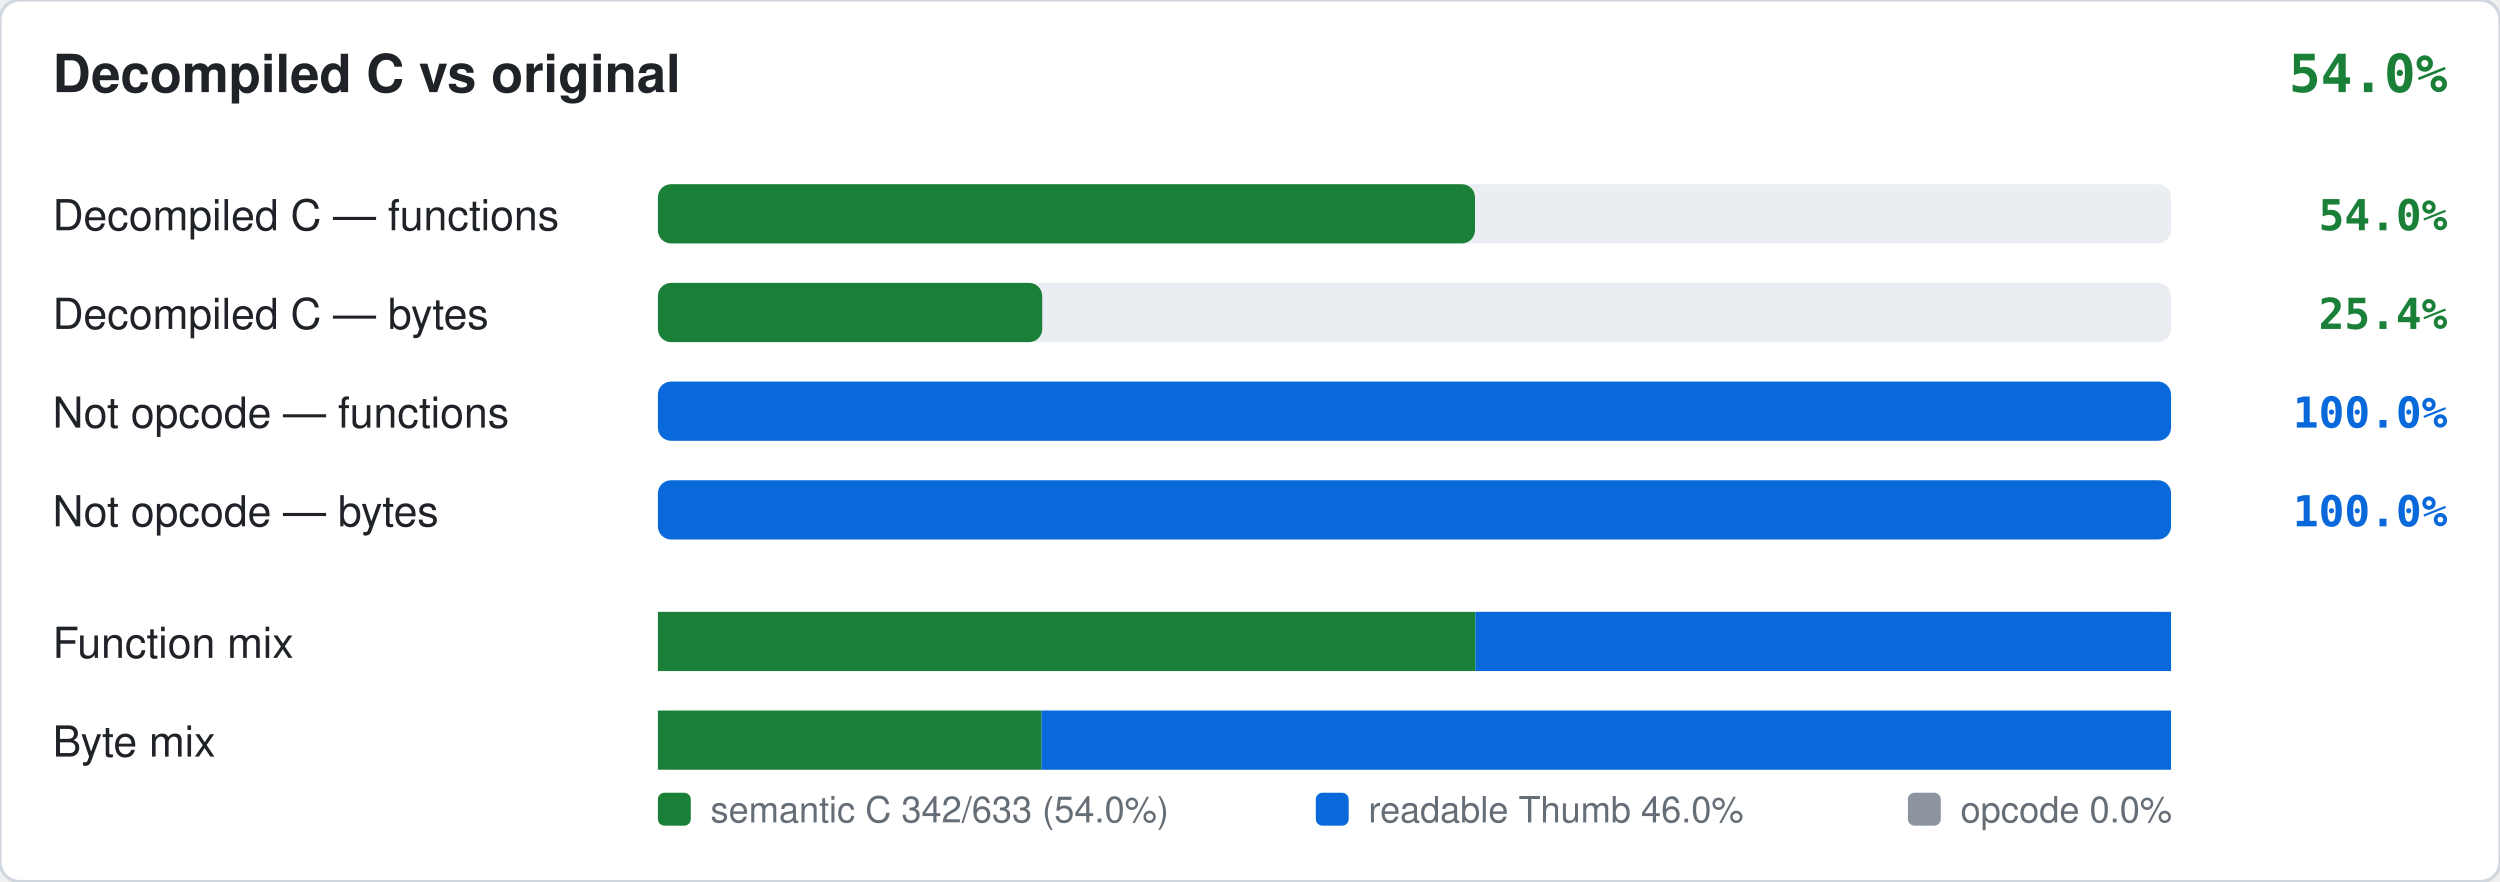
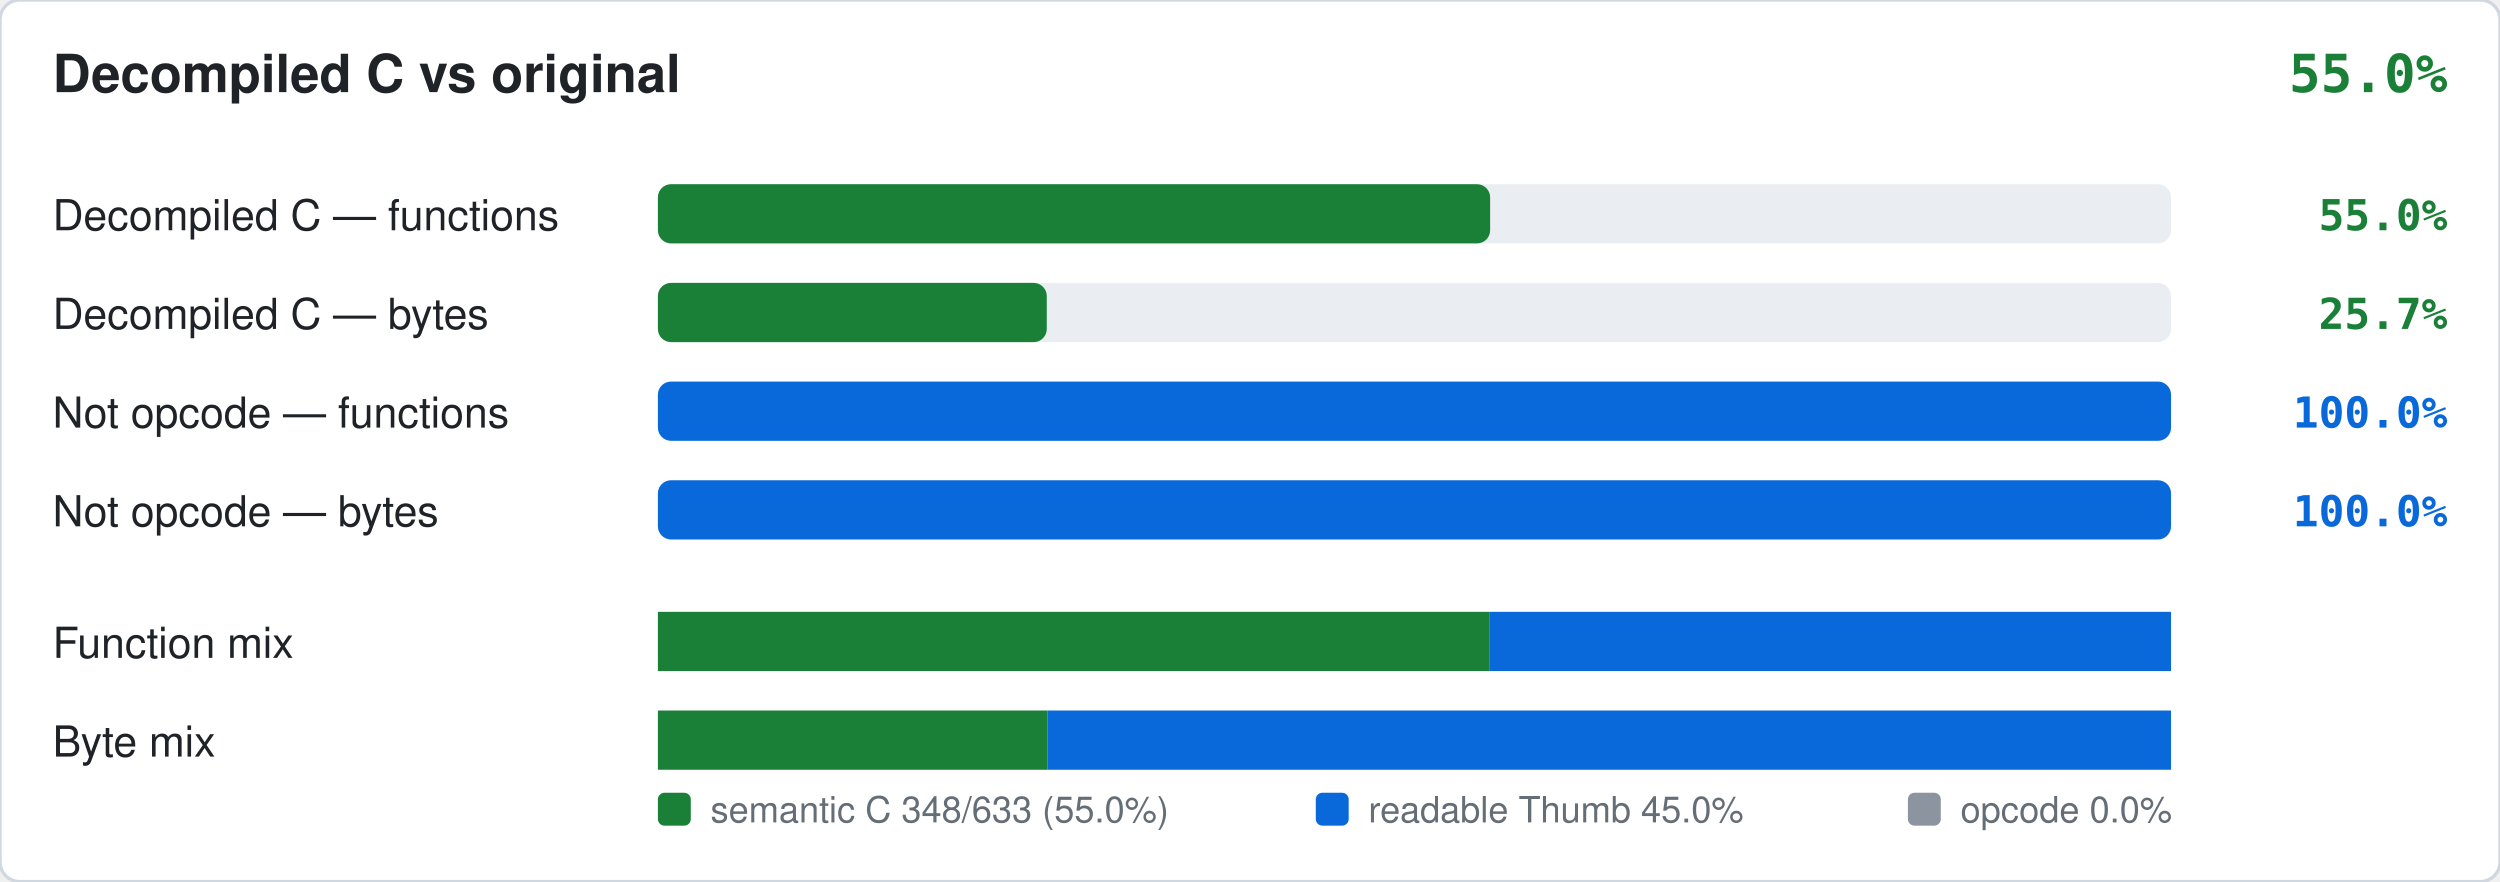
- <svg xmlns="http://www.w3.org/2000/svg" width="760" height="268" viewBox="0 0 760 268" role="img" aria-label="Decompiled C 54.0% functions, 25.4% bytes (342/633, 22,890/90,272)">
+ <svg xmlns="http://www.w3.org/2000/svg" width="760" height="268" viewBox="0 0 760 268" role="img" aria-label="Decompiled C 55.0% functions, 25.7% bytes (348/633, 23,238/90,272)">
  <rect width="760" height="268" rx="6" fill="#ffffff" stroke="#d0d7de" />
  <text x="16" y="28" font-family="-apple-system,BlinkMacSystemFont,Segoe UI,Helvetica,Arial,sans-serif" font-size="16" font-weight="600" fill="#1f2328">Decompiled C vs original</text>
-   <text x="744" y="28" text-anchor="end" font-family="ui-monospace,SFMono-Regular,Menlo,Consolas,monospace" font-size="16" font-weight="700" fill="#1a7f37">54.0%</text>
+   <text x="744" y="28" text-anchor="end" font-family="ui-monospace,SFMono-Regular,Menlo,Consolas,monospace" font-size="16" font-weight="700" fill="#1a7f37">55.0%</text>
  <text x="16" y="70" font-family="-apple-system,BlinkMacSystemFont,Segoe UI,Helvetica,Arial,sans-serif" font-size="13" fill="#1f2328">Decompiled C — functions</text>
  <rect x="200.00" y="56.00" width="460.00" height="18.00" rx="4" fill="#eaeef2" />
-   <rect x="200.00" y="56.00" width="248.40" height="18.00" rx="4" fill="#1a7f37" />
-   <text x="744" y="70" text-anchor="end" font-family="ui-monospace,SFMono-Regular,Menlo,Consolas,monospace" font-size="13" font-weight="700" fill="#1a7f37">54.0%</text>
+   <rect x="200.00" y="56.00" width="253.00" height="18.00" rx="4" fill="#1a7f37" />
+   <text x="744" y="70" text-anchor="end" font-family="ui-monospace,SFMono-Regular,Menlo,Consolas,monospace" font-size="13" font-weight="700" fill="#1a7f37">55.0%</text>
  <text x="16" y="100" font-family="-apple-system,BlinkMacSystemFont,Segoe UI,Helvetica,Arial,sans-serif" font-size="13" fill="#1f2328">Decompiled C — bytes</text>
  <rect x="200.00" y="86.00" width="460.00" height="18.00" rx="4" fill="#eaeef2" />
-   <rect x="200.00" y="86.00" width="116.84" height="18.00" rx="4" fill="#1a7f37" />
-   <text x="744" y="100" text-anchor="end" font-family="ui-monospace,SFMono-Regular,Menlo,Consolas,monospace" font-size="13" font-weight="700" fill="#1a7f37">25.4%</text>
+   <rect x="200.00" y="86.00" width="118.22" height="18.00" rx="4" fill="#1a7f37" />
+   <text x="744" y="100" text-anchor="end" font-family="ui-monospace,SFMono-Regular,Menlo,Consolas,monospace" font-size="13" font-weight="700" fill="#1a7f37">25.7%</text>
  <text x="16" y="130" font-family="-apple-system,BlinkMacSystemFont,Segoe UI,Helvetica,Arial,sans-serif" font-size="13" fill="#1f2328">Not opcode — functions</text>
  <rect x="200.00" y="116.00" width="460.00" height="18.00" rx="4" fill="#eaeef2" />
  <rect x="200.00" y="116.00" width="460.00" height="18.00" rx="4" fill="#0969da" />
  <text x="744" y="130" text-anchor="end" font-family="ui-monospace,SFMono-Regular,Menlo,Consolas,monospace" font-size="13" font-weight="700" fill="#0969da">100.0%</text>
  <text x="16" y="160" font-family="-apple-system,BlinkMacSystemFont,Segoe UI,Helvetica,Arial,sans-serif" font-size="13" fill="#1f2328">Not opcode — bytes</text>
  <rect x="200.00" y="146.00" width="460.00" height="18.00" rx="4" fill="#eaeef2" />
  <rect x="200.00" y="146.00" width="460.00" height="18.00" rx="4" fill="#0969da" />
  <text x="744" y="160" text-anchor="end" font-family="ui-monospace,SFMono-Regular,Menlo,Consolas,monospace" font-size="13" font-weight="700" fill="#0969da">100.0%</text>
  <text x="16" y="200" font-family="-apple-system,BlinkMacSystemFont,Segoe UI,Helvetica,Arial,sans-serif" font-size="13" fill="#1f2328">Function mix</text>
  <rect x="200.00" y="186.00" width="460.00" height="18.00" rx="4" fill="#eaeef2" />
-   <rect x="200.00" y="186.00" width="248.53" height="18.00" fill="#1a7f37" />
-   <rect x="448.53" y="186.00" width="211.47" height="18.00" fill="#0969da" />
+   <rect x="200.00" y="186.00" width="252.89" height="18.00" fill="#1a7f37" />
+   <rect x="452.89" y="186.00" width="207.11" height="18.00" fill="#0969da" />
  <text x="16" y="230" font-family="-apple-system,BlinkMacSystemFont,Segoe UI,Helvetica,Arial,sans-serif" font-size="13" fill="#1f2328">Byte mix</text>
  <rect x="200.00" y="216.00" width="460.00" height="18.00" rx="4" fill="#eaeef2" />
-   <rect x="200.00" y="216.00" width="116.64" height="18.00" fill="#1a7f37" />
-   <rect x="316.64" y="216.00" width="343.36" height="18.00" fill="#0969da" />
+   <rect x="200.00" y="216.00" width="118.41" height="18.00" fill="#1a7f37" />
+   <rect x="318.41" y="216.00" width="341.59" height="18.00" fill="#0969da" />
  <rect x="200" y="241" width="10" height="10" rx="2" fill="#1a7f37" />
-   <text x="216" y="250" font-family="-apple-system,BlinkMacSystemFont,Segoe UI,Helvetica,Arial,sans-serif" font-size="11" fill="#656d76">semantic C 342/633 (54.0%)</text>
+   <text x="216" y="250" font-family="-apple-system,BlinkMacSystemFont,Segoe UI,Helvetica,Arial,sans-serif" font-size="11" fill="#656d76">semantic C 348/633 (55.0%)</text>
  <rect x="400" y="241" width="10" height="10" rx="2" fill="#0969da" />
-   <text x="416" y="250" font-family="-apple-system,BlinkMacSystemFont,Segoe UI,Helvetica,Arial,sans-serif" font-size="11" fill="#656d76">readable Thumb 46.0%</text>
+   <text x="416" y="250" font-family="-apple-system,BlinkMacSystemFont,Segoe UI,Helvetica,Arial,sans-serif" font-size="11" fill="#656d76">readable Thumb 45.0%</text>
  <rect x="580" y="241" width="10" height="10" rx="2" fill="#8c959f" />
  <text x="596" y="250" font-family="-apple-system,BlinkMacSystemFont,Segoe UI,Helvetica,Arial,sans-serif" font-size="11" fill="#656d76">opcode 0.0%</text>
</svg>
